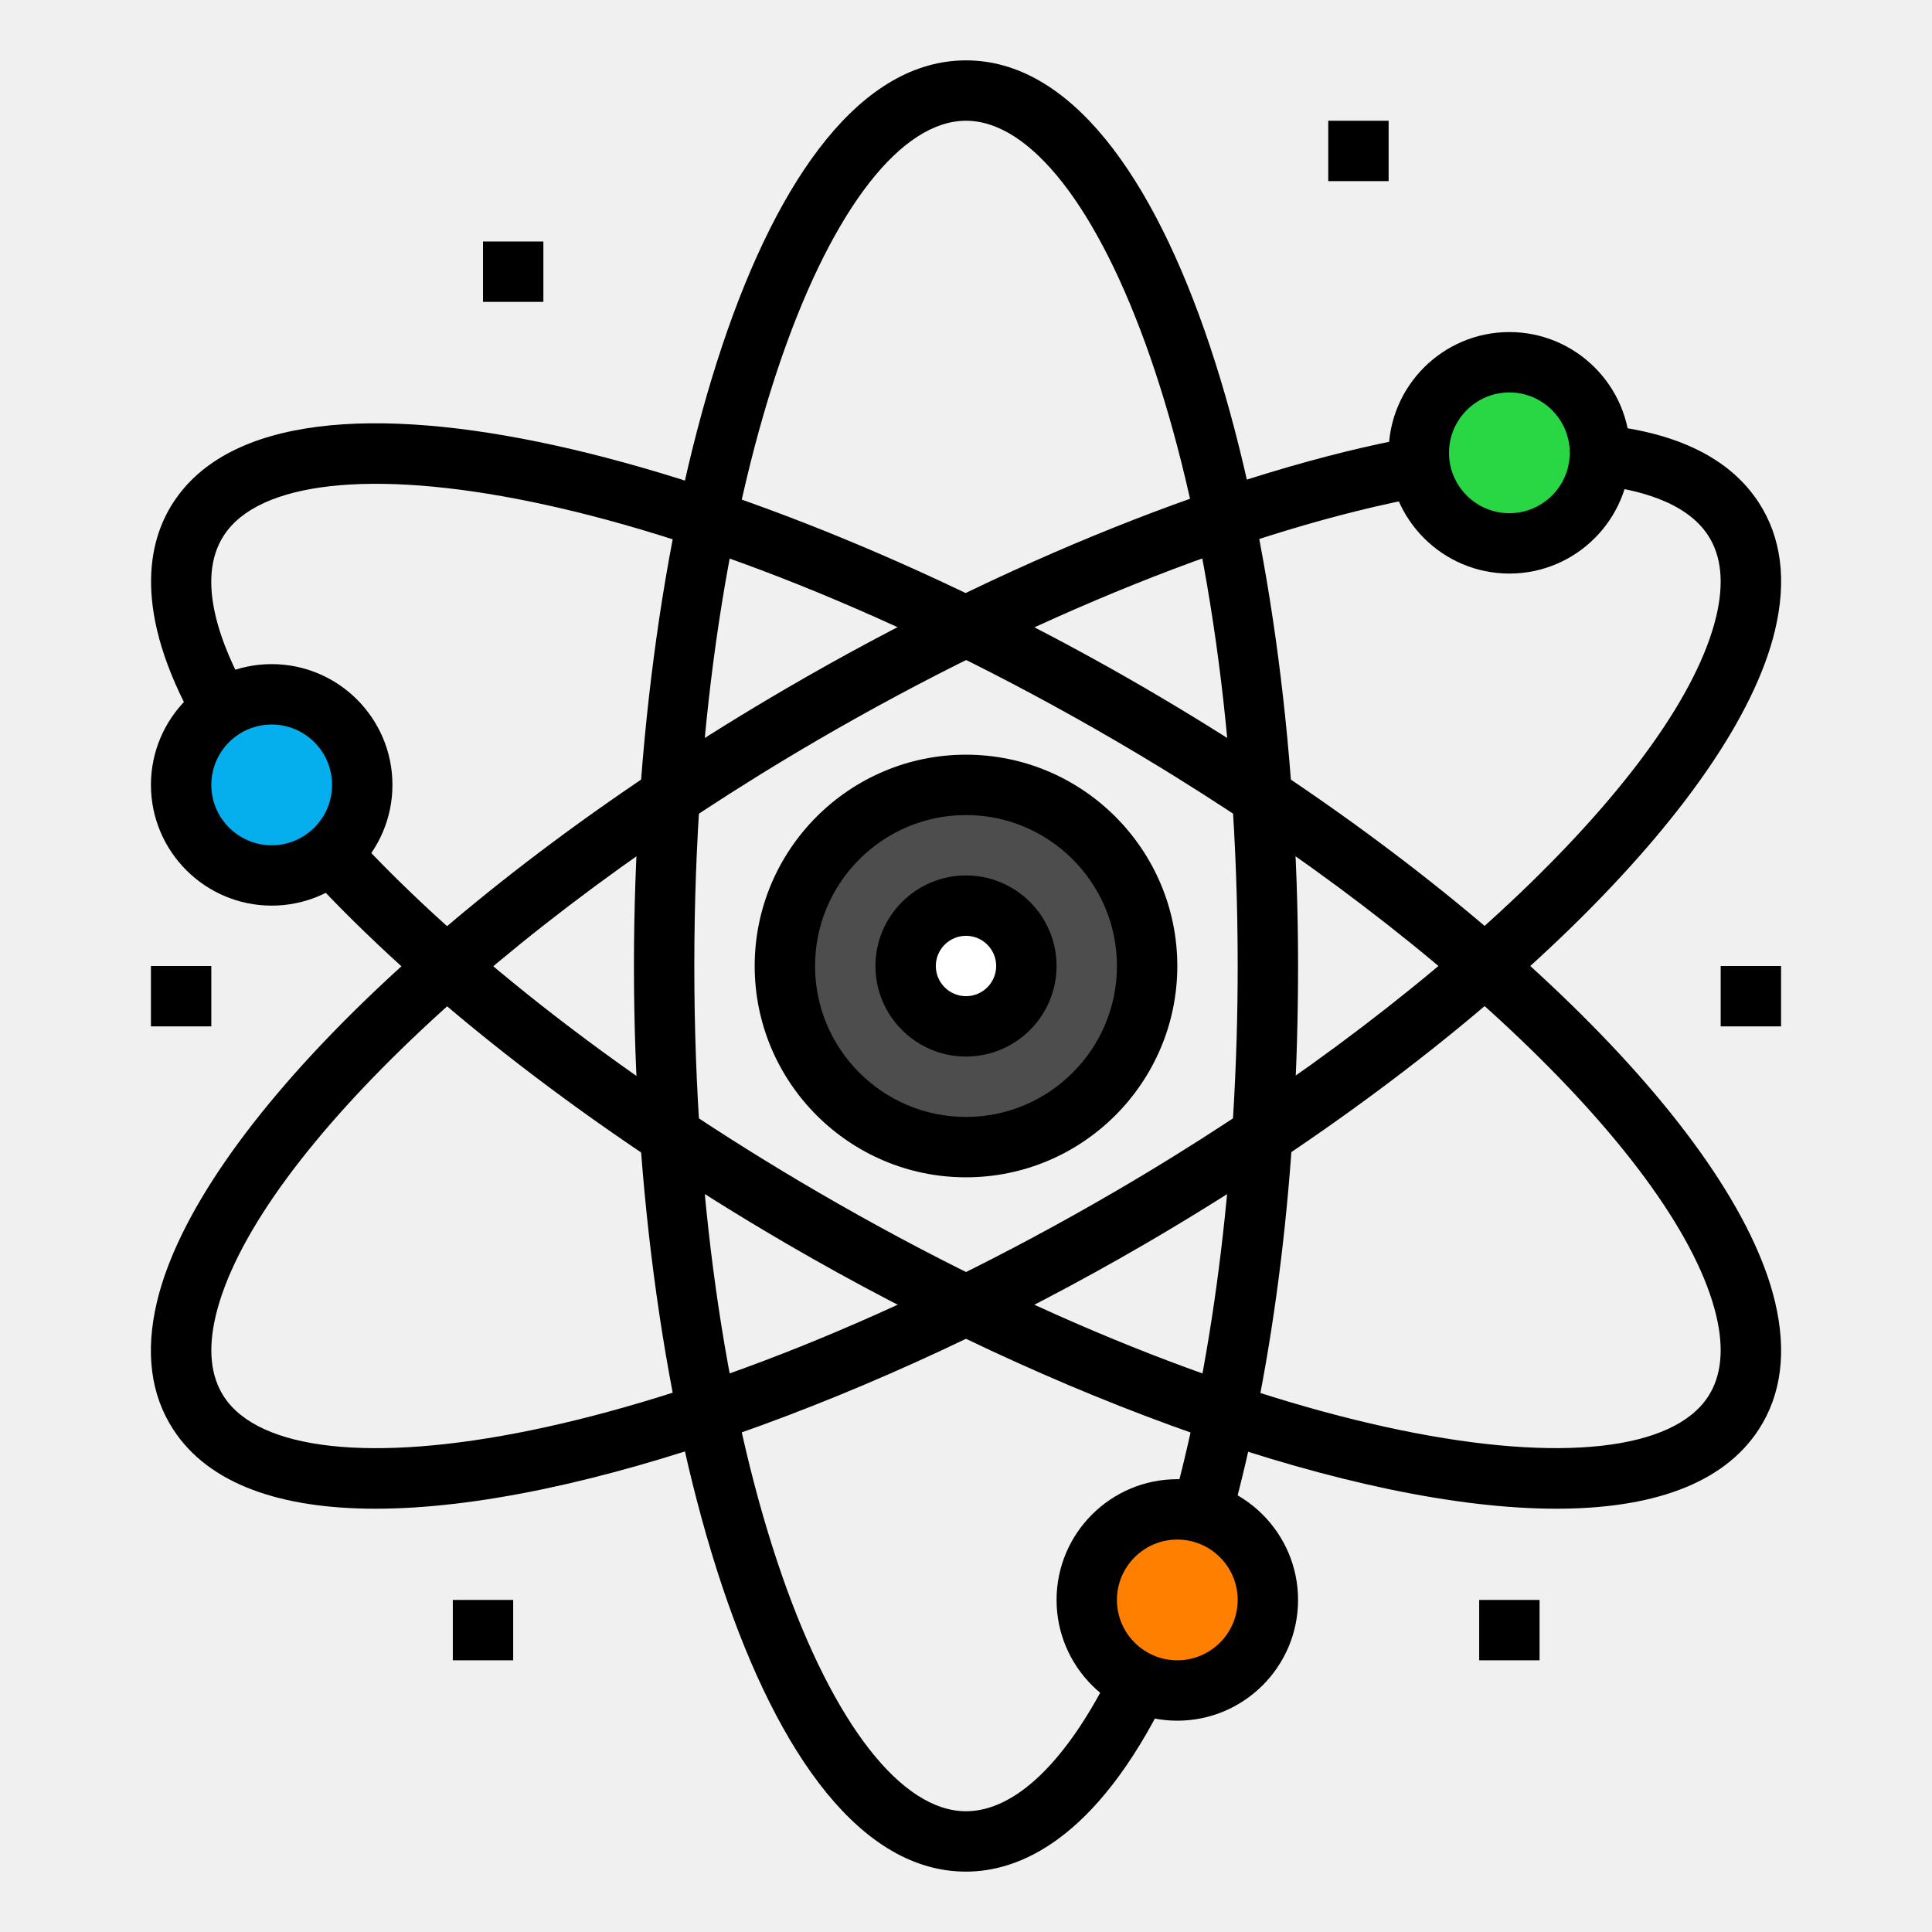
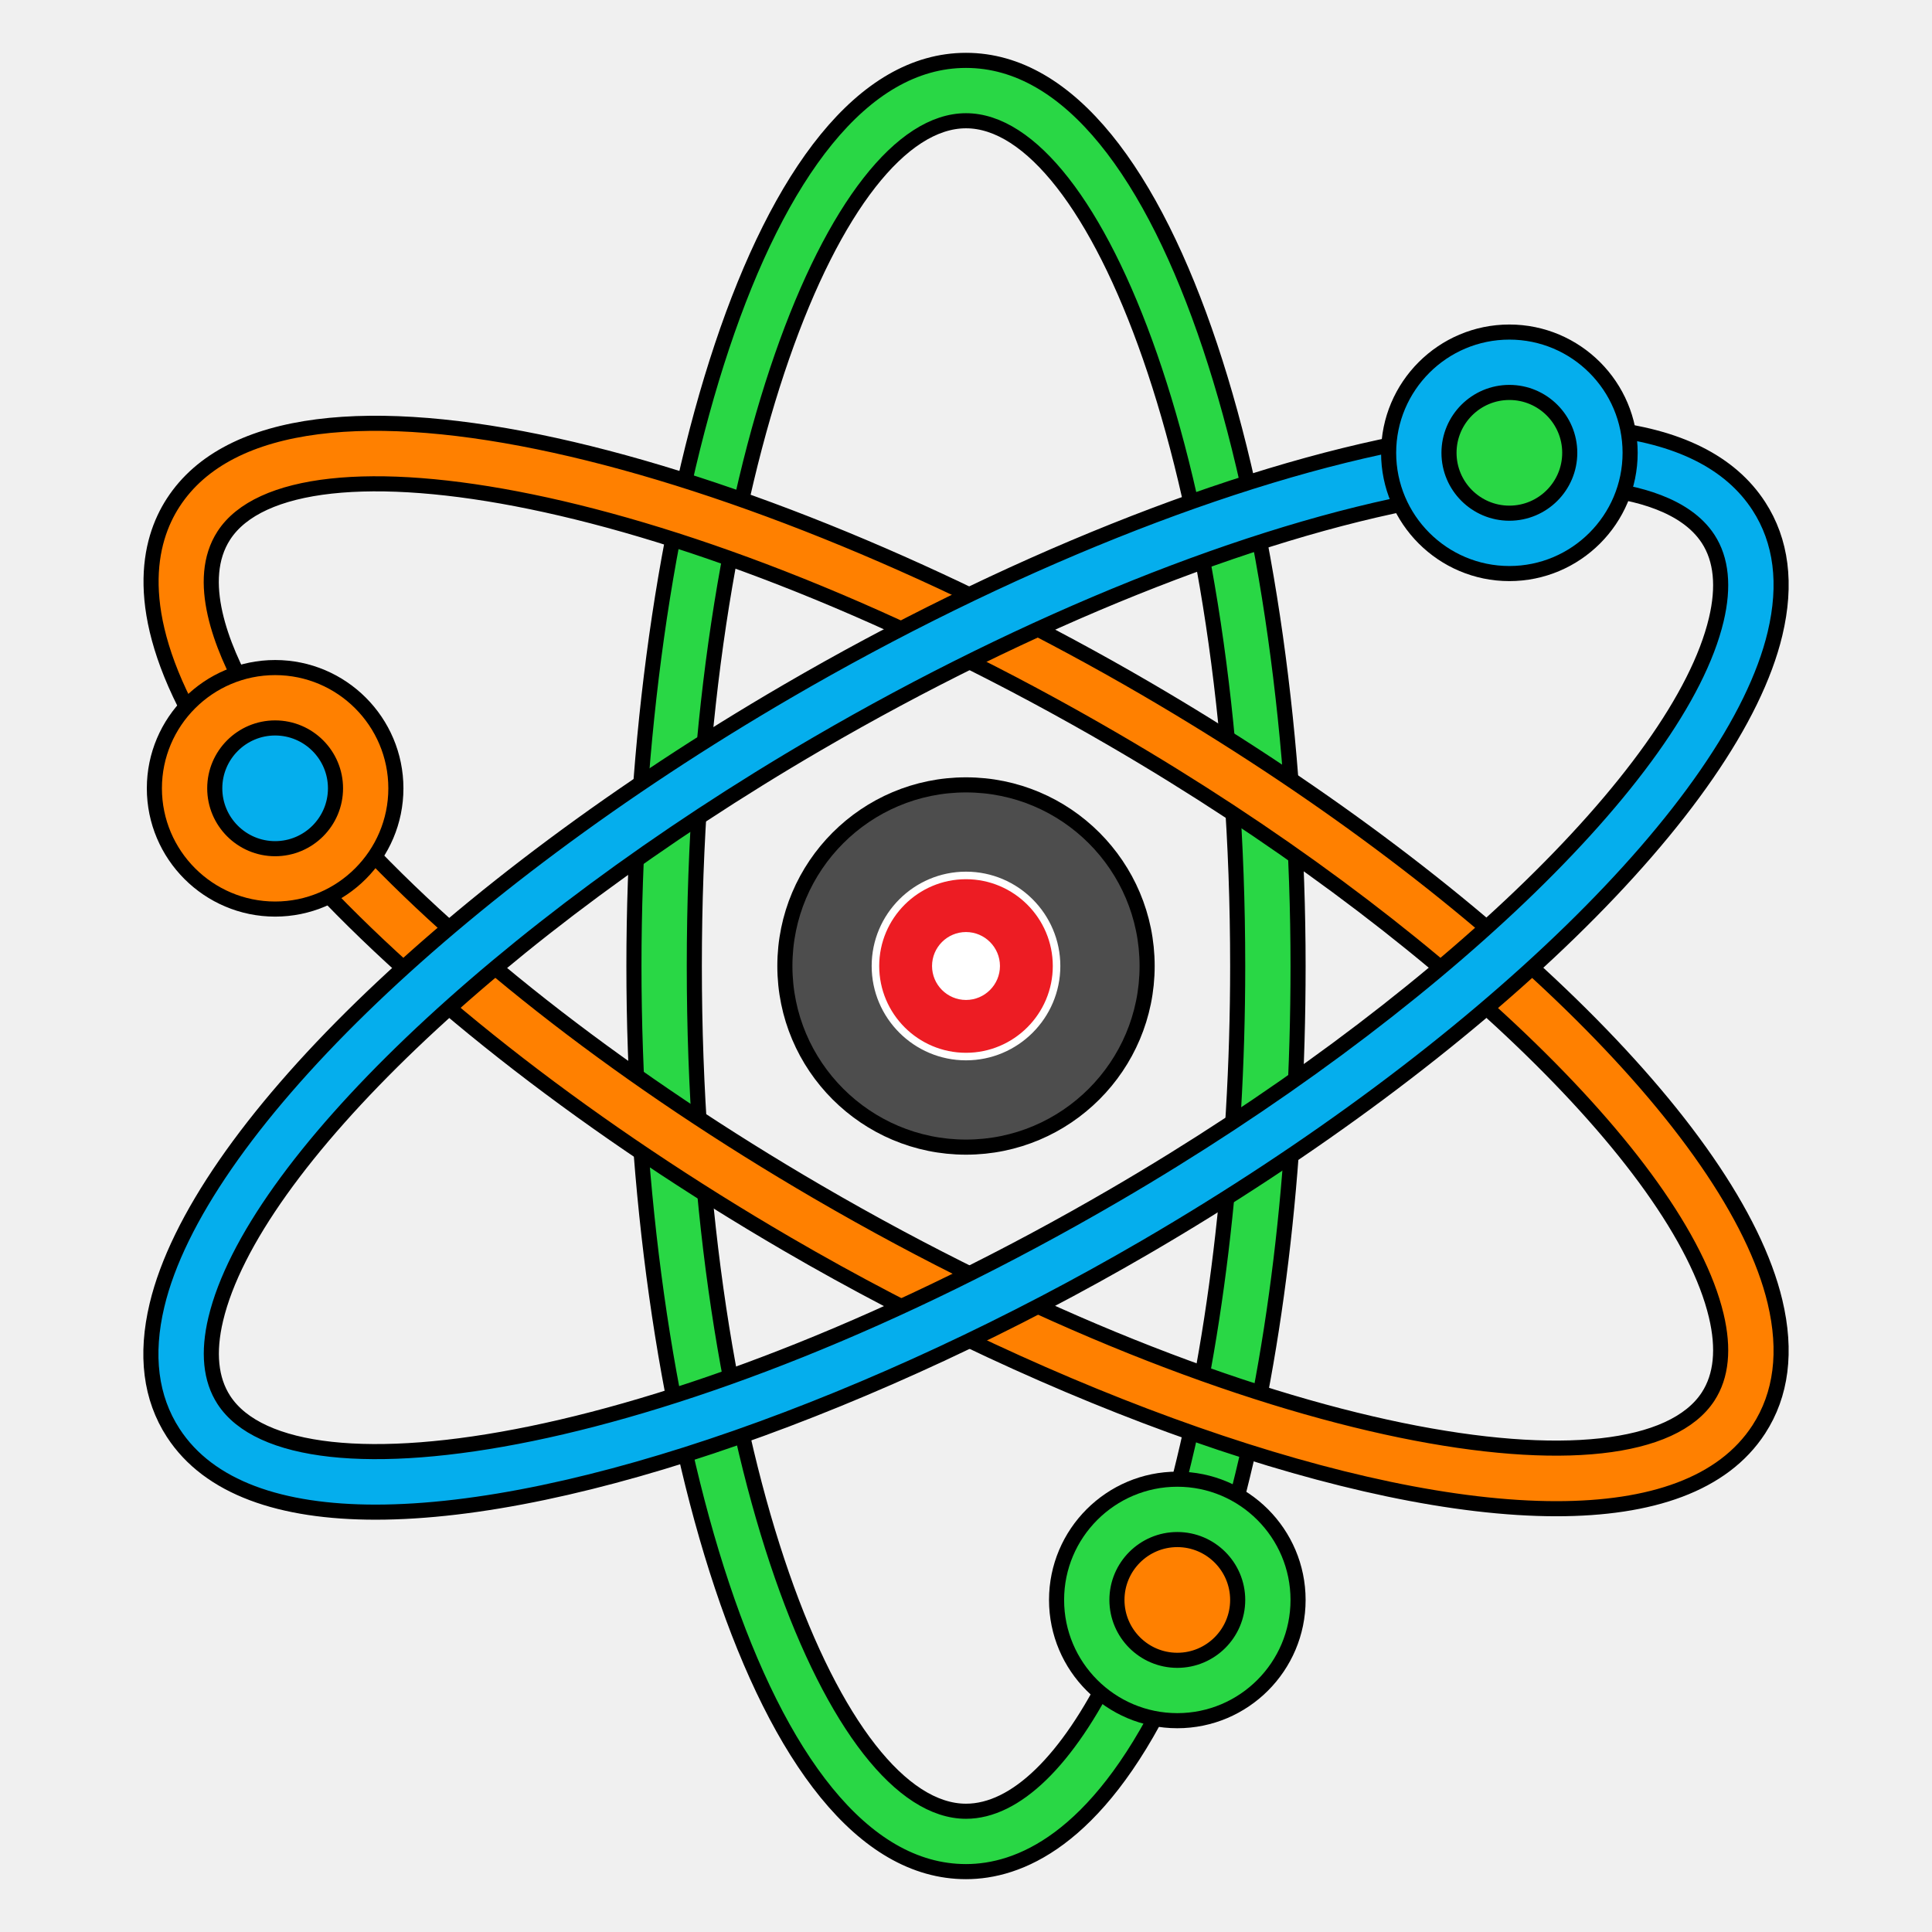
<svg xmlns="http://www.w3.org/2000/svg" version="1.1" x="0px" y="0px" viewBox="0 0 64 64" xml:space="preserve" style="zoom: 1;">
  <g id="fill_outline">
    <g id="atom_3_">
-       <circle fill="#4D4D4D" cx="32" cy="32" r="6" />
-       <path d="M32 39c-3.86 0-7-3.14-7-7s3.14-7 7-7 7 3.14 7 7-3.14 7-7 7zm0-12c-2.757 0-5 2.243-5 5s2.243 5 5 5 5-2.243 5-5-2.243-5-5-5z" />
+       <path d="M32,62 c-6.885,0 -11,-15.253 -11,-30 S25.115,2 32,2 s11,15.253 11,30 c0,6.75 -.77,13.106 -2.226,18.379 l-1.928,-.532 C40.235,44.817 41,38.479 41,32 c0,-16.501 -4.743,-28 -9,-28 s-9,11.499 -9,28 s4.743,28 9,28 c1.642,0 3.366,-1.674 4.854,-4.715 l1.796,.879 C36.29,60.988 33.731,62 32,62  z " stroke="#000" stroke-width=".5px" fill="#29D745" />
+       <path d="M51.558,49.978 c-6.673,0 -16.694,-3.649 -25.48,-8.766 c-6.393,-3.723 -12.03,-8.077 -15.873,-12.26 l1.473,-1.354 c3.711,4.04 9.183,8.26 15.407,11.885 c14.498,8.444 27.183,10.347 29.5,6.777 c.44,-.678 .53,-1.579 .268,-2.678 c-1.214,-5.097 -9.413,-12.938 -19.938,-19.067 c-14.498,-8.442 -27.183,-10.348 -29.5,-6.777 c-.956,1.473 -.088,3.679 .808,5.27 l-1.742,.982 c-2.115,-3.754 -1.572,-6.064 -.744,-7.34 c3.715,-5.726 19.282,-1.375 32.185,6.138 c11.134,6.484 19.524,14.655 20.877,20.332 c.394,1.652 .213,3.076 -.536,4.23 c-1.186,1.827 -3.578,2.628 -6.705,2.628  z " stroke="#000" stroke-width="0.5px" fill="#FF8000" />
+       <path d="M12.442,50.092 c-3.127,0 -5.519,-.801 -6.705,-2.628 c-.75,-1.155 -.93,-2.578 -.536,-4.23 c1.353,-5.677 9.743,-13.848 20.877,-20.332 c7.182,-4.183 14.756,-7.214 20.779,-8.318 l.36,1.967 c-5.805,1.064 -13.143,4.009 -20.133,8.08 C16.56,30.759 8.361,38.6 7.147,43.697 c-.262,1.099 -.172,2 .268,2.678 c2.318,3.572 15.004,1.665 29.5,-6.777 c10.525,-6.129 18.724,-13.97 19.938,-19.067 c.262,-1.099 .172,-2 -.268,-2.678 c-.746,-1.148 -2.42,-1.543 -3.693,-1.672 l.202,-1.99 c2.484,.252 4.224,1.118 5.169,2.574 c.75,1.155 .93,2.578 .536,4.23 c-1.353,5.677 -9.743,13.848 -20.877,20.332 c-8.785,5.115 -18.807,8.765 -25.48,8.765  z " stroke="#000" stroke-width="0.5px" fill="#05AEED" />
+       <circle stroke="#000" stroke-width="0.5px" cy="32" fill="#4D4D4D" r="6" cx="32" />
      <circle fill="#FFF" cx="32" cy="32" r="2" />
-       <path d="M32 35c-1.654 0-3-1.346-3-3s1.346-3 3-3 3 1.346 3 3-1.346 3-3 3zm0-4c-.551 0-1 .449-1 1s.449 1 1 1 1-.449 1-1-.449-1-1-1z" />
+       <path d="M32,35 c-1.654,0 -3,-1.346 -3,-3 s1.346,-3 3,-3 s3,1.346 3,3 s-1.346,3 -3,3 m0,-4 c-.551,0 -1,.449 -1,1 s.449,1 1,1 s1,-.449 1,-1 s-.449,-1 -1,-1  z " stroke="#fff" stroke-width="0.25px" fill="#ED1C23" />
      <circle cx="50" r="3" fill="#29D745" cy="15" />
-       <path d="M50 19c-2.206 0-4-1.794-4-4s1.794-4 4-4 4 1.794 4 4-1.794 4-4 4zm0-6c-1.103 0-2 .897-2 2s.897 2 2 2 2-.897 2-2-.897-2-2-2z" />
-       <circle cx="9" r="3" fill="#05AEED" cy="26" />
-       <path d="M9 30c-2.206 0-4-1.794-4-4s1.794-4 4-4 4 1.794 4 4-1.794 4-4 4zm0-6c-1.103 0-2 .897-2 2s.897 2 2 2 2-.897 2-2-.897-2-2-2z" />
-       <circle fill="#FF8000" cx="39" cy="53" r="3" />
-       <path d="M39 57c-2.206 0-4-1.794-4-4s1.794-4 4-4 4 1.794 4 4-1.794 4-4 4zm0-6c-1.103 0-2 .897-2 2s.897 2 2 2 2-.897 2-2-.897-2-2-2z" />
-       <path d="M44 4h2v2h-2z" />
-       <path d="M16 8h2v2h-2z" />
-       <path d="M49 53h2v2h-2z" />
-       <path d="M15 53h2v2h-2z" />
-       <path d="M57 32h2v2h-2z" />
-       <path d="M5 32h2v2H5z" />
-       <path d="M32 62c-6.885 0-11-15.253-11-30S25.115 2 32 2s11 15.253 11 30c0 6.75-.77 13.106-2.226 18.379l-1.928-.532C40.235 44.817 41 38.479 41 32c0-16.501-4.743-28-9-28s-9 11.499-9 28 4.743 28 9 28c1.642 0 3.366-1.674 4.854-4.715l1.796.879C36.29 60.988 33.731 62 32 62z" />
-       <path d="M51.558 49.978c-6.673 0-16.694-3.649-25.48-8.766-6.393-3.723-12.03-8.077-15.873-12.26l1.473-1.354c3.711 4.04 9.183 8.26 15.407 11.885 14.498 8.444 27.183 10.347 29.5 6.777.44-.678.53-1.579.268-2.678-1.214-5.097-9.413-12.938-19.938-19.067-14.498-8.442-27.183-10.348-29.5-6.777-.956 1.473-.088 3.679.808 5.27l-1.742.982c-2.115-3.754-1.572-6.064-.744-7.34 3.715-5.726 19.282-1.375 32.185 6.138 11.134 6.484 19.524 14.655 20.877 20.332.394 1.652.213 3.076-.536 4.23-1.186 1.827-3.578 2.628-6.705 2.628z" />
-       <path d="M12.442 49.978c-3.127 0-5.519-.801-6.705-2.628-.75-1.155-.93-2.578-.536-4.23 1.353-5.677 9.743-13.848 20.877-20.332 7.182-4.183 14.756-7.214 20.779-8.318l.36 1.967c-5.805 1.064-13.143 4.009-20.133 8.08C16.56 30.645 8.361 38.486 7.147 43.583c-.262 1.099-.172 2 .268 2.678 2.318 3.572 15.004 1.665 29.5-6.777 10.525-6.129 18.724-13.97 19.938-19.067.262-1.099.172-2-.268-2.678-.746-1.148-2.42-1.543-3.693-1.672l.202-1.99c2.484.252 4.224 1.118 5.169 2.574.75 1.155.93 2.578.536 4.23-1.353 5.677-9.743 13.848-20.877 20.332-8.785 5.115-18.807 8.765-25.48 8.765z" />
+       <path d="M50,19 c-2.206,0 -4,-1.794 -4,-4 s1.794,-4 4,-4 s4,1.794 4,4 s-1.794,4 -4,4 m0,-6 c-1.103,0 -2,.897 -2,2 s.897,2 2,2 s2,-.897 2,-2 s-.897,-2 -2,-2  z " stroke="#000" stroke-width="0.5px" z-index="999" fill="#05AEED" />
+       <circle cx="9px" r="3" fill="#05AEED" cy="26px" />
+       <path d="M9.114,30.114 c-2.206,0 -4,-1.794 -4,-4 s1.794,-4 4,-4 s4,1.794 4,4 s-1.794,4 -4,4 m0,-6 c-1.103,0 -2,.897 -2,2 s.897,2 2,2 s2,-.897 2,-2 s-.897,-2 -2,-2  z " stroke="#000" stroke-width="0.5px" fill="#FF8000" />
+       <circle r="3" cx="39px" fill="#FF8000" cy="52.886px" />
+       <path d="M39,57 c-2.206,0 -4,-1.794 -4,-4 s1.794,-4 4,-4 s4,1.794 4,4 s-1.794,4 -4,4 m0,-6 c-1.103,0 -2,.897 -2,2 s.897,2 2,2 s2,-.897 2,-2 s-.897,-2 -2,-2  z " stroke="#000" stroke-width="0.5px" fill="#29D745" />
    </g>
  </g>
</svg>
